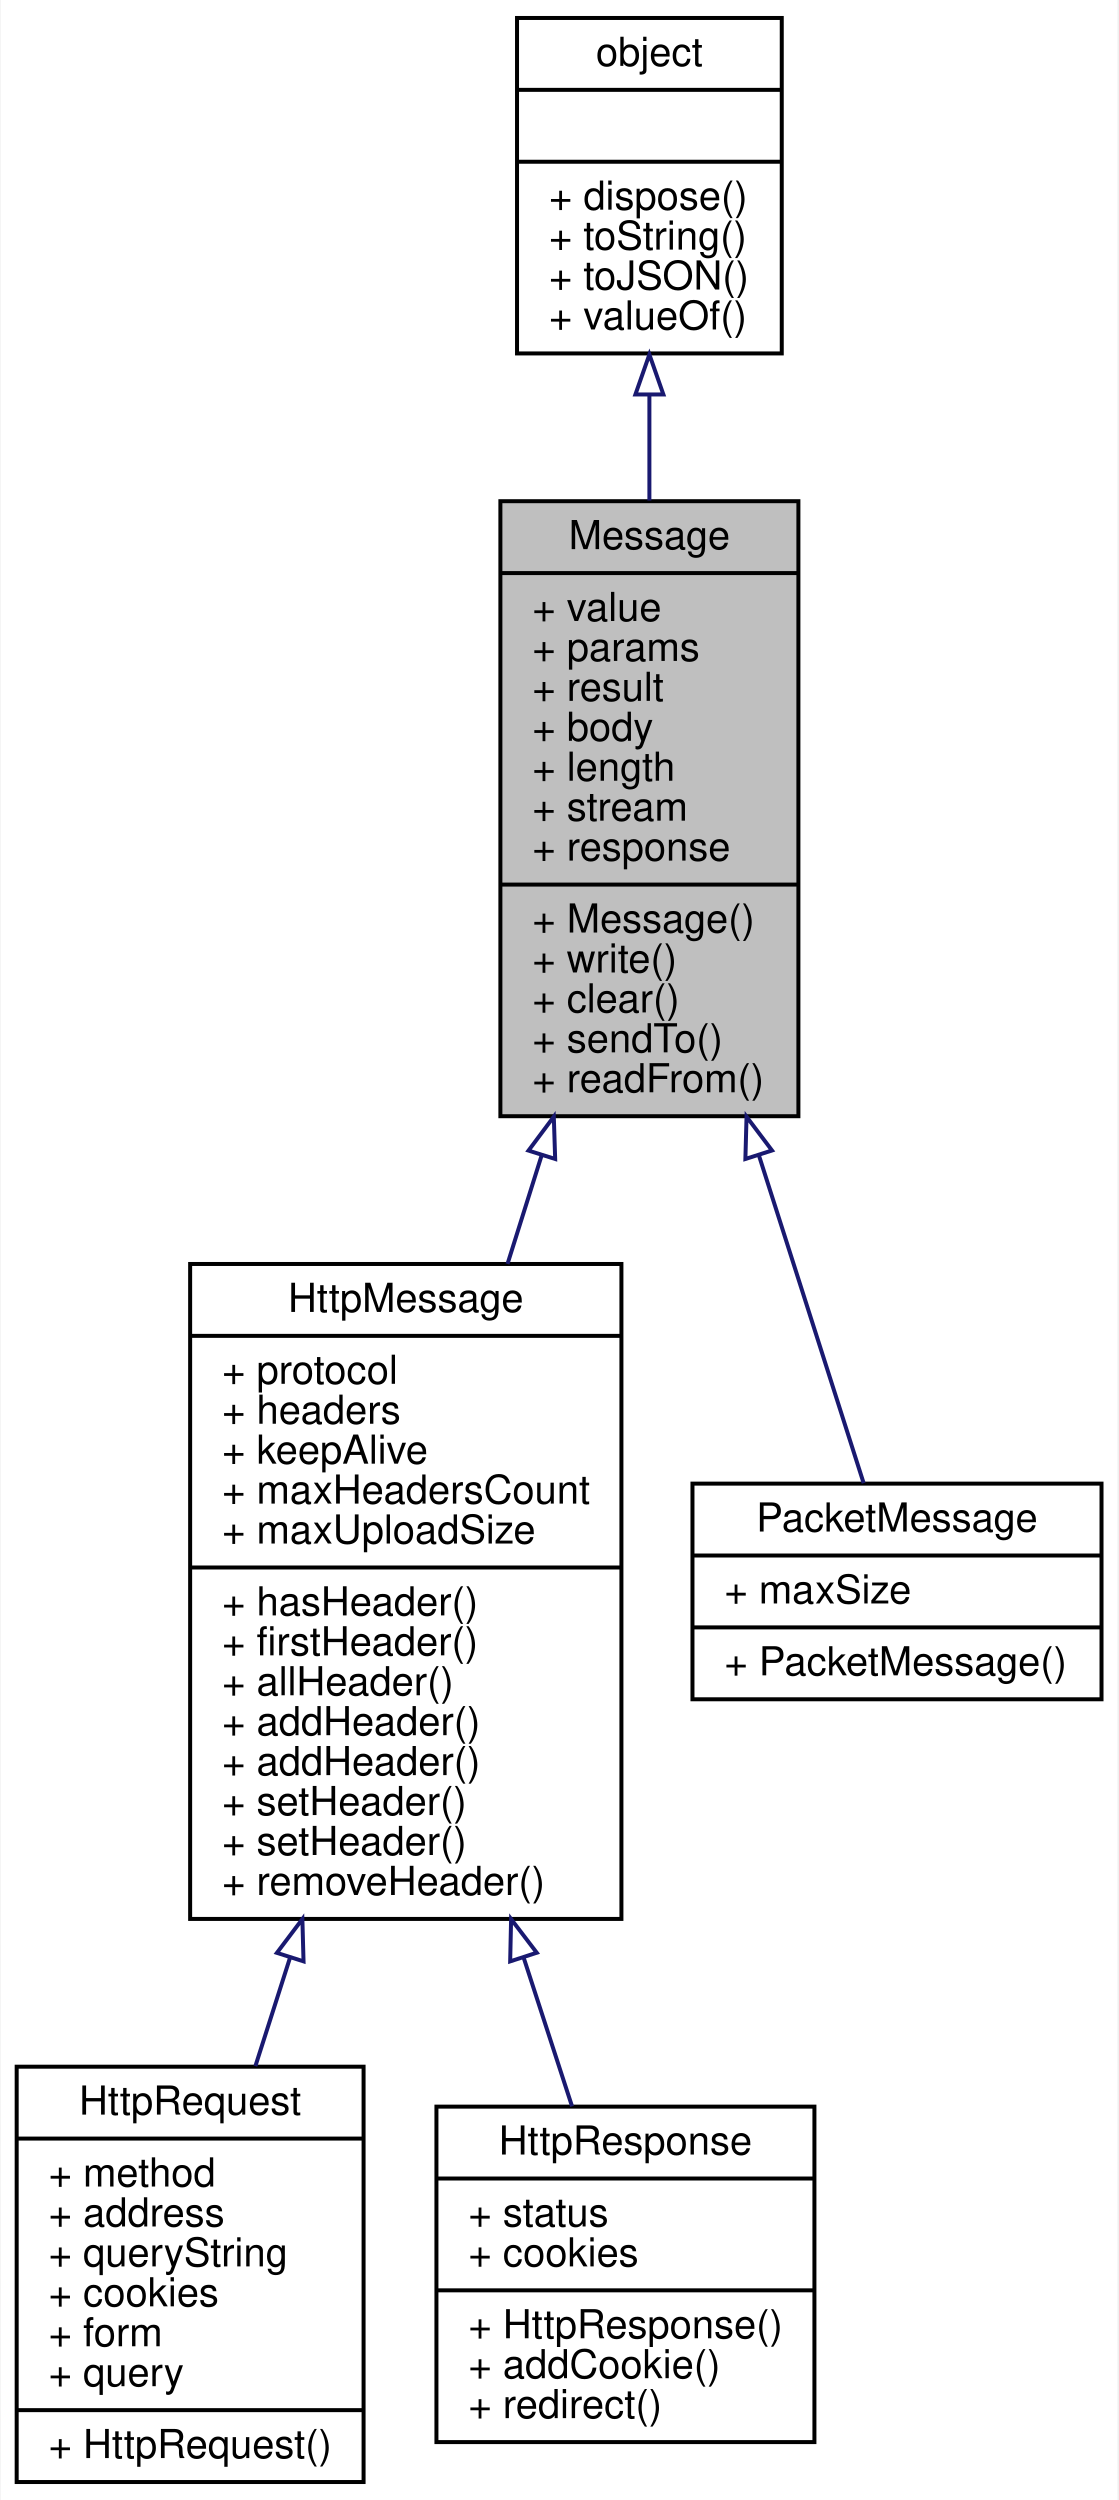
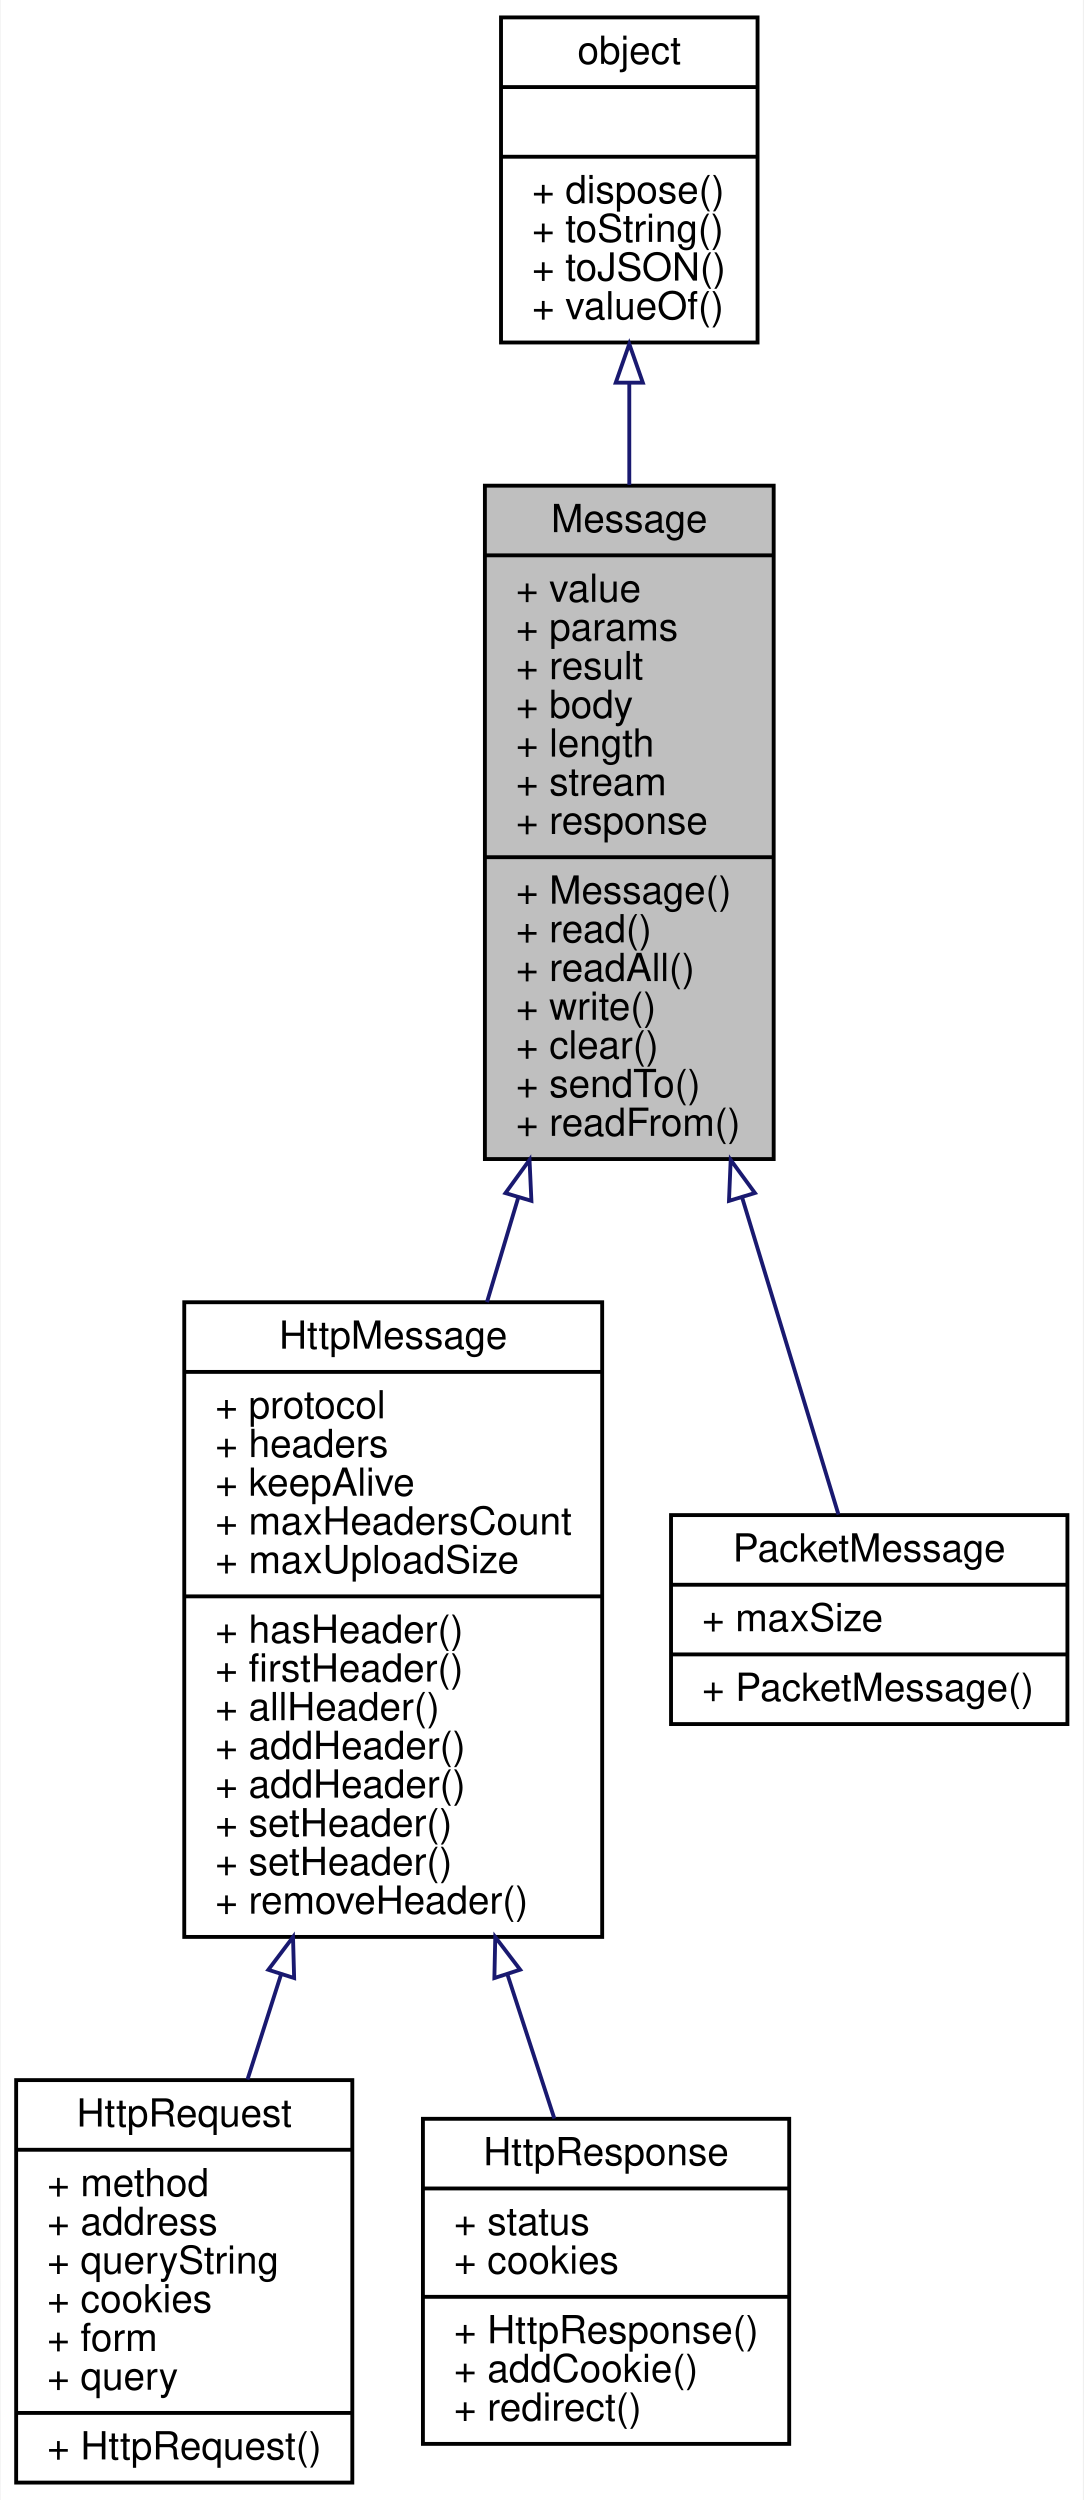
- <svg xmlns="http://www.w3.org/2000/svg" xmlns:xlink="http://www.w3.org/1999/xlink" width="280pt" height="626pt" viewBox="0.00 0.00 279.65 626.00">
-   <g id="graph0" class="graph" transform="scale(1 1) rotate(0) translate(4 622)">
-     <polygon fill="white" stroke="none" points="-4,4 -4,-622 275.645,-622 275.645,4 -4,4" />
+ <svg xmlns="http://www.w3.org/2000/svg" xmlns:xlink="http://www.w3.org/1999/xlink" width="280pt" height="646pt" viewBox="0.00 0.00 279.65 646.00">
+   <g id="graph0" class="graph" transform="scale(1 1) rotate(0) translate(4 642)">
+     <polygon fill="white" stroke="none" points="-4,4 -4,-642 275.645,-642 275.645,4 -4,4" />
    <g id="node1" class="node">
-       <polygon fill="#bfbfbf" stroke="black" points="121.121,-342.5 121.121,-496.5 195.744,-496.5 195.744,-342.5 121.121,-342.5" />
-       <text text-anchor="middle" x="158.432" y="-484.5" font-family="Helvetica,sans-Serif" font-size="10.00">Message</text>
-       <polyline fill="none" stroke="black" points="121.121,-478.5 195.744,-478.5 " />
-       <text text-anchor="start" x="129.121" y="-466.5" font-family="Helvetica,sans-Serif" font-size="10.00">+ value</text>
-       <text text-anchor="start" x="129.121" y="-456.5" font-family="Helvetica,sans-Serif" font-size="10.00">+ params</text>
-       <text text-anchor="start" x="129.121" y="-446.5" font-family="Helvetica,sans-Serif" font-size="10.00">+ result</text>
-       <text text-anchor="start" x="129.121" y="-436.5" font-family="Helvetica,sans-Serif" font-size="10.00">+ body</text>
-       <text text-anchor="start" x="129.121" y="-426.5" font-family="Helvetica,sans-Serif" font-size="10.00">+ length</text>
-       <text text-anchor="start" x="129.121" y="-416.5" font-family="Helvetica,sans-Serif" font-size="10.00">+ stream</text>
-       <text text-anchor="start" x="129.121" y="-406.5" font-family="Helvetica,sans-Serif" font-size="10.00">+ response</text>
-       <polyline fill="none" stroke="black" points="121.121,-400.5 195.744,-400.5 " />
-       <text text-anchor="start" x="129.121" y="-388.5" font-family="Helvetica,sans-Serif" font-size="10.00">+ Message()</text>
+       <polygon fill="#bfbfbf" stroke="black" points="121.121,-342.5 121.121,-516.5 195.744,-516.5 195.744,-342.5 121.121,-342.5" />
+       <text text-anchor="middle" x="158.432" y="-504.5" font-family="Helvetica,sans-Serif" font-size="10.00">Message</text>
+       <polyline fill="none" stroke="black" points="121.121,-498.5 195.744,-498.5 " />
+       <text text-anchor="start" x="129.121" y="-486.5" font-family="Helvetica,sans-Serif" font-size="10.00">+ value</text>
+       <text text-anchor="start" x="129.121" y="-476.5" font-family="Helvetica,sans-Serif" font-size="10.00">+ params</text>
+       <text text-anchor="start" x="129.121" y="-466.5" font-family="Helvetica,sans-Serif" font-size="10.00">+ result</text>
+       <text text-anchor="start" x="129.121" y="-456.5" font-family="Helvetica,sans-Serif" font-size="10.00">+ body</text>
+       <text text-anchor="start" x="129.121" y="-446.5" font-family="Helvetica,sans-Serif" font-size="10.00">+ length</text>
+       <text text-anchor="start" x="129.121" y="-436.5" font-family="Helvetica,sans-Serif" font-size="10.00">+ stream</text>
+       <text text-anchor="start" x="129.121" y="-426.5" font-family="Helvetica,sans-Serif" font-size="10.00">+ response</text>
+       <polyline fill="none" stroke="black" points="121.121,-420.5 195.744,-420.5 " />
+       <text text-anchor="start" x="129.121" y="-408.5" font-family="Helvetica,sans-Serif" font-size="10.00">+ Message()</text>
+       <text text-anchor="start" x="129.121" y="-398.5" font-family="Helvetica,sans-Serif" font-size="10.00">+ read()</text>
+       <text text-anchor="start" x="129.121" y="-388.5" font-family="Helvetica,sans-Serif" font-size="10.00">+ readAll()</text>
      <text text-anchor="start" x="129.121" y="-378.5" font-family="Helvetica,sans-Serif" font-size="10.00">+ write()</text>
      <text text-anchor="start" x="129.121" y="-368.5" font-family="Helvetica,sans-Serif" font-size="10.00">+ clear()</text>
      <text text-anchor="start" x="129.121" y="-358.5" font-family="Helvetica,sans-Serif" font-size="10.00">+ sendTo()</text>
      <text text-anchor="start" x="129.121" y="-348.5" font-family="Helvetica,sans-Serif" font-size="10.00">+ readFrom()</text>
    </g>
    <g id="node3" class="node">
      <g id="a_node3">
        <a xlink:href="../../da/d38/interfaceHttpMessage.html" target="_top" xlink:title="http 基础消息对象 ">
          <polygon fill="white" stroke="black" points="43.436,-141.5 43.436,-305.5 151.428,-305.5 151.428,-141.5 43.436,-141.5" />
          <text text-anchor="middle" x="97.432" y="-293.5" font-family="Helvetica,sans-Serif" font-size="10.00">HttpMessage</text>
          <polyline fill="none" stroke="black" points="43.436,-287.5 151.428,-287.5 " />
          <text text-anchor="start" x="51.436" y="-275.5" font-family="Helvetica,sans-Serif" font-size="10.00">+ protocol</text>
          <text text-anchor="start" x="51.436" y="-265.5" font-family="Helvetica,sans-Serif" font-size="10.00">+ headers</text>
          <text text-anchor="start" x="51.436" y="-255.5" font-family="Helvetica,sans-Serif" font-size="10.00">+ keepAlive</text>
          <text text-anchor="start" x="51.436" y="-245.5" font-family="Helvetica,sans-Serif" font-size="10.00">+ maxHeadersCount</text>
          <text text-anchor="start" x="51.436" y="-235.5" font-family="Helvetica,sans-Serif" font-size="10.00">+ maxUploadSize</text>
          <polyline fill="none" stroke="black" points="43.436,-229.5 151.428,-229.5 " />
          <text text-anchor="start" x="51.436" y="-217.5" font-family="Helvetica,sans-Serif" font-size="10.00">+ hasHeader()</text>
          <text text-anchor="start" x="51.436" y="-207.5" font-family="Helvetica,sans-Serif" font-size="10.00">+ firstHeader()</text>
          <text text-anchor="start" x="51.436" y="-197.5" font-family="Helvetica,sans-Serif" font-size="10.00">+ allHeader()</text>
          <text text-anchor="start" x="51.436" y="-187.5" font-family="Helvetica,sans-Serif" font-size="10.00">+ addHeader()</text>
          <text text-anchor="start" x="51.436" y="-177.5" font-family="Helvetica,sans-Serif" font-size="10.00">+ addHeader()</text>
          <text text-anchor="start" x="51.436" y="-167.5" font-family="Helvetica,sans-Serif" font-size="10.00">+ setHeader()</text>
          <text text-anchor="start" x="51.436" y="-157.5" font-family="Helvetica,sans-Serif" font-size="10.00">+ setHeader()</text>
          <text text-anchor="start" x="51.436" y="-147.5" font-family="Helvetica,sans-Serif" font-size="10.00">+ removeHeader()</text>
        </a>
      </g>
    </g>
    <g id="edge2" class="edge">
-       <path fill="none" stroke="midnightblue" d="M131.441,-332.658C128.604,-323.635 125.725,-314.482 122.906,-305.516" />
-       <polygon fill="none" stroke="midnightblue" points="128.16,-333.893 134.498,-342.383 134.838,-331.793 128.16,-333.893" />
+       <path fill="none" stroke="midnightblue" d="M129.734,-332.524C127.034,-323.497 124.316,-314.407 121.664,-305.538" />
+       <polygon fill="none" stroke="midnightblue" points="126.433,-333.703 132.651,-342.281 133.139,-331.698 126.433,-333.703" />
    </g>
    <g id="node6" class="node">
      <g id="a_node6">
        <a xlink:href="../../df/da2/interfacePacketMessage.html" target="_top" xlink:title="包处理消息对象 ">
          <polygon fill="white" stroke="black" points="169.219,-196.5 169.219,-250.5 271.645,-250.5 271.645,-196.5 169.219,-196.5" />
          <text text-anchor="middle" x="220.432" y="-238.5" font-family="Helvetica,sans-Serif" font-size="10.00">PacketMessage</text>
          <polyline fill="none" stroke="black" points="169.219,-232.5 271.645,-232.5 " />
          <text text-anchor="start" x="177.219" y="-220.5" font-family="Helvetica,sans-Serif" font-size="10.00">+ maxSize</text>
          <polyline fill="none" stroke="black" points="169.219,-214.5 271.645,-214.5 " />
          <text text-anchor="start" x="177.219" y="-202.5" font-family="Helvetica,sans-Serif" font-size="10.00">+ PacketMessage()</text>
        </a>
      </g>
    </g>
    <g id="edge5" class="edge">
-       <path fill="none" stroke="midnightblue" d="M185.825,-332.787C195.334,-303.032 205.303,-271.841 212.085,-250.618" />
-       <polygon fill="none" stroke="midnightblue" points="182.469,-331.792 182.758,-342.383 189.136,-333.923 182.469,-331.792" />
+       <path fill="none" stroke="midnightblue" d="M187.595,-332.545C196.745,-302.439 206.109,-271.629 212.483,-250.654" />
+       <polygon fill="none" stroke="midnightblue" points="184.195,-331.696 184.636,-342.281 190.893,-333.731 184.195,-331.696" />
    </g>
    <g id="node2" class="node">
      <g id="a_node2">
        <a xlink:href="../../db/d38/interfaceobject.html" target="_top" xlink:title="基础对象，所有对象均继承于此 ">
-           <polygon fill="white" stroke="black" points="125.288,-533.5 125.288,-617.5 191.576,-617.5 191.576,-533.5 125.288,-533.5" />
-           <text text-anchor="middle" x="158.432" y="-605.5" font-family="Helvetica,sans-Serif" font-size="10.00">object</text>
-           <polyline fill="none" stroke="black" points="125.288,-599.5 191.576,-599.5 " />
-           <text text-anchor="middle" x="158.432" y="-587.5" font-family="Helvetica,sans-Serif" font-size="10.00"> </text>
-           <polyline fill="none" stroke="black" points="125.288,-581.5 191.576,-581.5 " />
-           <text text-anchor="start" x="133.288" y="-569.5" font-family="Helvetica,sans-Serif" font-size="10.00">+ dispose()</text>
-           <text text-anchor="start" x="133.288" y="-559.5" font-family="Helvetica,sans-Serif" font-size="10.00">+ toString()</text>
-           <text text-anchor="start" x="133.288" y="-549.5" font-family="Helvetica,sans-Serif" font-size="10.00">+ toJSON()</text>
-           <text text-anchor="start" x="133.288" y="-539.5" font-family="Helvetica,sans-Serif" font-size="10.00">+ valueOf()</text>
+           <polygon fill="white" stroke="black" points="125.288,-553.5 125.288,-637.5 191.576,-637.5 191.576,-553.5 125.288,-553.5" />
+           <text text-anchor="middle" x="158.432" y="-625.5" font-family="Helvetica,sans-Serif" font-size="10.00">object</text>
+           <polyline fill="none" stroke="black" points="125.288,-619.5 191.576,-619.5 " />
+           <text text-anchor="middle" x="158.432" y="-607.5" font-family="Helvetica,sans-Serif" font-size="10.00"> </text>
+           <polyline fill="none" stroke="black" points="125.288,-601.5 191.576,-601.5 " />
+           <text text-anchor="start" x="133.288" y="-589.5" font-family="Helvetica,sans-Serif" font-size="10.00">+ dispose()</text>
+           <text text-anchor="start" x="133.288" y="-579.5" font-family="Helvetica,sans-Serif" font-size="10.00">+ toString()</text>
+           <text text-anchor="start" x="133.288" y="-569.5" font-family="Helvetica,sans-Serif" font-size="10.00">+ toJSON()</text>
+           <text text-anchor="start" x="133.288" y="-559.5" font-family="Helvetica,sans-Serif" font-size="10.00">+ valueOf()</text>
        </a>
      </g>
    </g>
    <g id="edge1" class="edge">
-       <path fill="none" stroke="midnightblue" d="M158.432,-523.12C158.432,-514.612 158.432,-505.633 158.432,-496.67" />
-       <polygon fill="none" stroke="midnightblue" points="154.932,-523.231 158.432,-533.231 161.932,-523.231 154.932,-523.231" />
+       <path fill="none" stroke="midnightblue" d="M158.432,-543.097C158.432,-534.653 158.432,-525.704 158.432,-516.687" />
+       <polygon fill="none" stroke="midnightblue" points="154.932,-543.116 158.432,-553.116 161.932,-543.116 154.932,-543.116" />
    </g>
    <g id="node4" class="node">
      <g id="a_node4">
        <a xlink:href="../../d4/dfa/interfaceHttpRequest.html" target="_top" xlink:title="http 请求消息对象 ">
          <polygon fill="white" stroke="black" points="0,-0.5 0,-104.5 86.864,-104.5 86.864,-0.5 0,-0.5" />
          <text text-anchor="middle" x="43.432" y="-92.5" font-family="Helvetica,sans-Serif" font-size="10.00">HttpRequest</text>
          <polyline fill="none" stroke="black" points="0,-86.5 86.864,-86.5 " />
          <text text-anchor="start" x="8" y="-74.5" font-family="Helvetica,sans-Serif" font-size="10.00">+ method</text>
          <text text-anchor="start" x="8" y="-64.5" font-family="Helvetica,sans-Serif" font-size="10.00">+ address</text>
          <text text-anchor="start" x="8" y="-54.5" font-family="Helvetica,sans-Serif" font-size="10.00">+ queryString</text>
          <text text-anchor="start" x="8" y="-44.5" font-family="Helvetica,sans-Serif" font-size="10.00">+ cookies</text>
          <text text-anchor="start" x="8" y="-34.5" font-family="Helvetica,sans-Serif" font-size="10.00">+ form</text>
          <text text-anchor="start" x="8" y="-24.5" font-family="Helvetica,sans-Serif" font-size="10.00">+ query</text>
          <polyline fill="none" stroke="black" points="0,-18.5 86.864,-18.5 " />
          <text text-anchor="start" x="8" y="-6.5" font-family="Helvetica,sans-Serif" font-size="10.00">+ HttpRequest()</text>
        </a>
      </g>
    </g>
    <g id="edge3" class="edge">
      <path fill="none" stroke="midnightblue" d="M68.44,-131.767C65.472,-122.477 62.536,-113.289 59.777,-104.653" />
      <polygon fill="none" stroke="midnightblue" points="65.162,-133.005 71.539,-141.465 71.829,-130.874 65.162,-133.005" />
    </g>
    <g id="node5" class="node">
      <g id="a_node5">
        <a xlink:href="../../d9/d71/interfaceHttpResponse.html" target="_top" xlink:title="http 响应消息对象 ">
          <polygon fill="white" stroke="black" points="105.108,-10.5 105.108,-94.5 199.756,-94.5 199.756,-10.5 105.108,-10.5" />
          <text text-anchor="middle" x="152.432" y="-82.5" font-family="Helvetica,sans-Serif" font-size="10.00">HttpResponse</text>
          <polyline fill="none" stroke="black" points="105.108,-76.5 199.756,-76.5 " />
          <text text-anchor="start" x="113.108" y="-64.5" font-family="Helvetica,sans-Serif" font-size="10.00">+ status</text>
          <text text-anchor="start" x="113.108" y="-54.5" font-family="Helvetica,sans-Serif" font-size="10.00">+ cookies</text>
          <polyline fill="none" stroke="black" points="105.108,-48.5 199.756,-48.5 " />
          <text text-anchor="start" x="113.108" y="-36.5" font-family="Helvetica,sans-Serif" font-size="10.00">+ HttpResponse()</text>
          <text text-anchor="start" x="113.108" y="-26.5" font-family="Helvetica,sans-Serif" font-size="10.00">+ addCookie()</text>
          <text text-anchor="start" x="113.108" y="-16.5" font-family="Helvetica,sans-Serif" font-size="10.00">+ redirect()</text>
        </a>
      </g>
    </g>
    <g id="edge4" class="edge">
      <path fill="none" stroke="midnightblue" d="M126.907,-131.933C131.159,-118.865 135.349,-105.992 139.066,-94.572" />
      <polygon fill="none" stroke="midnightblue" points="123.571,-130.873 123.804,-141.465 130.227,-133.039 123.571,-130.873" />
    </g>
  </g>
</svg>
